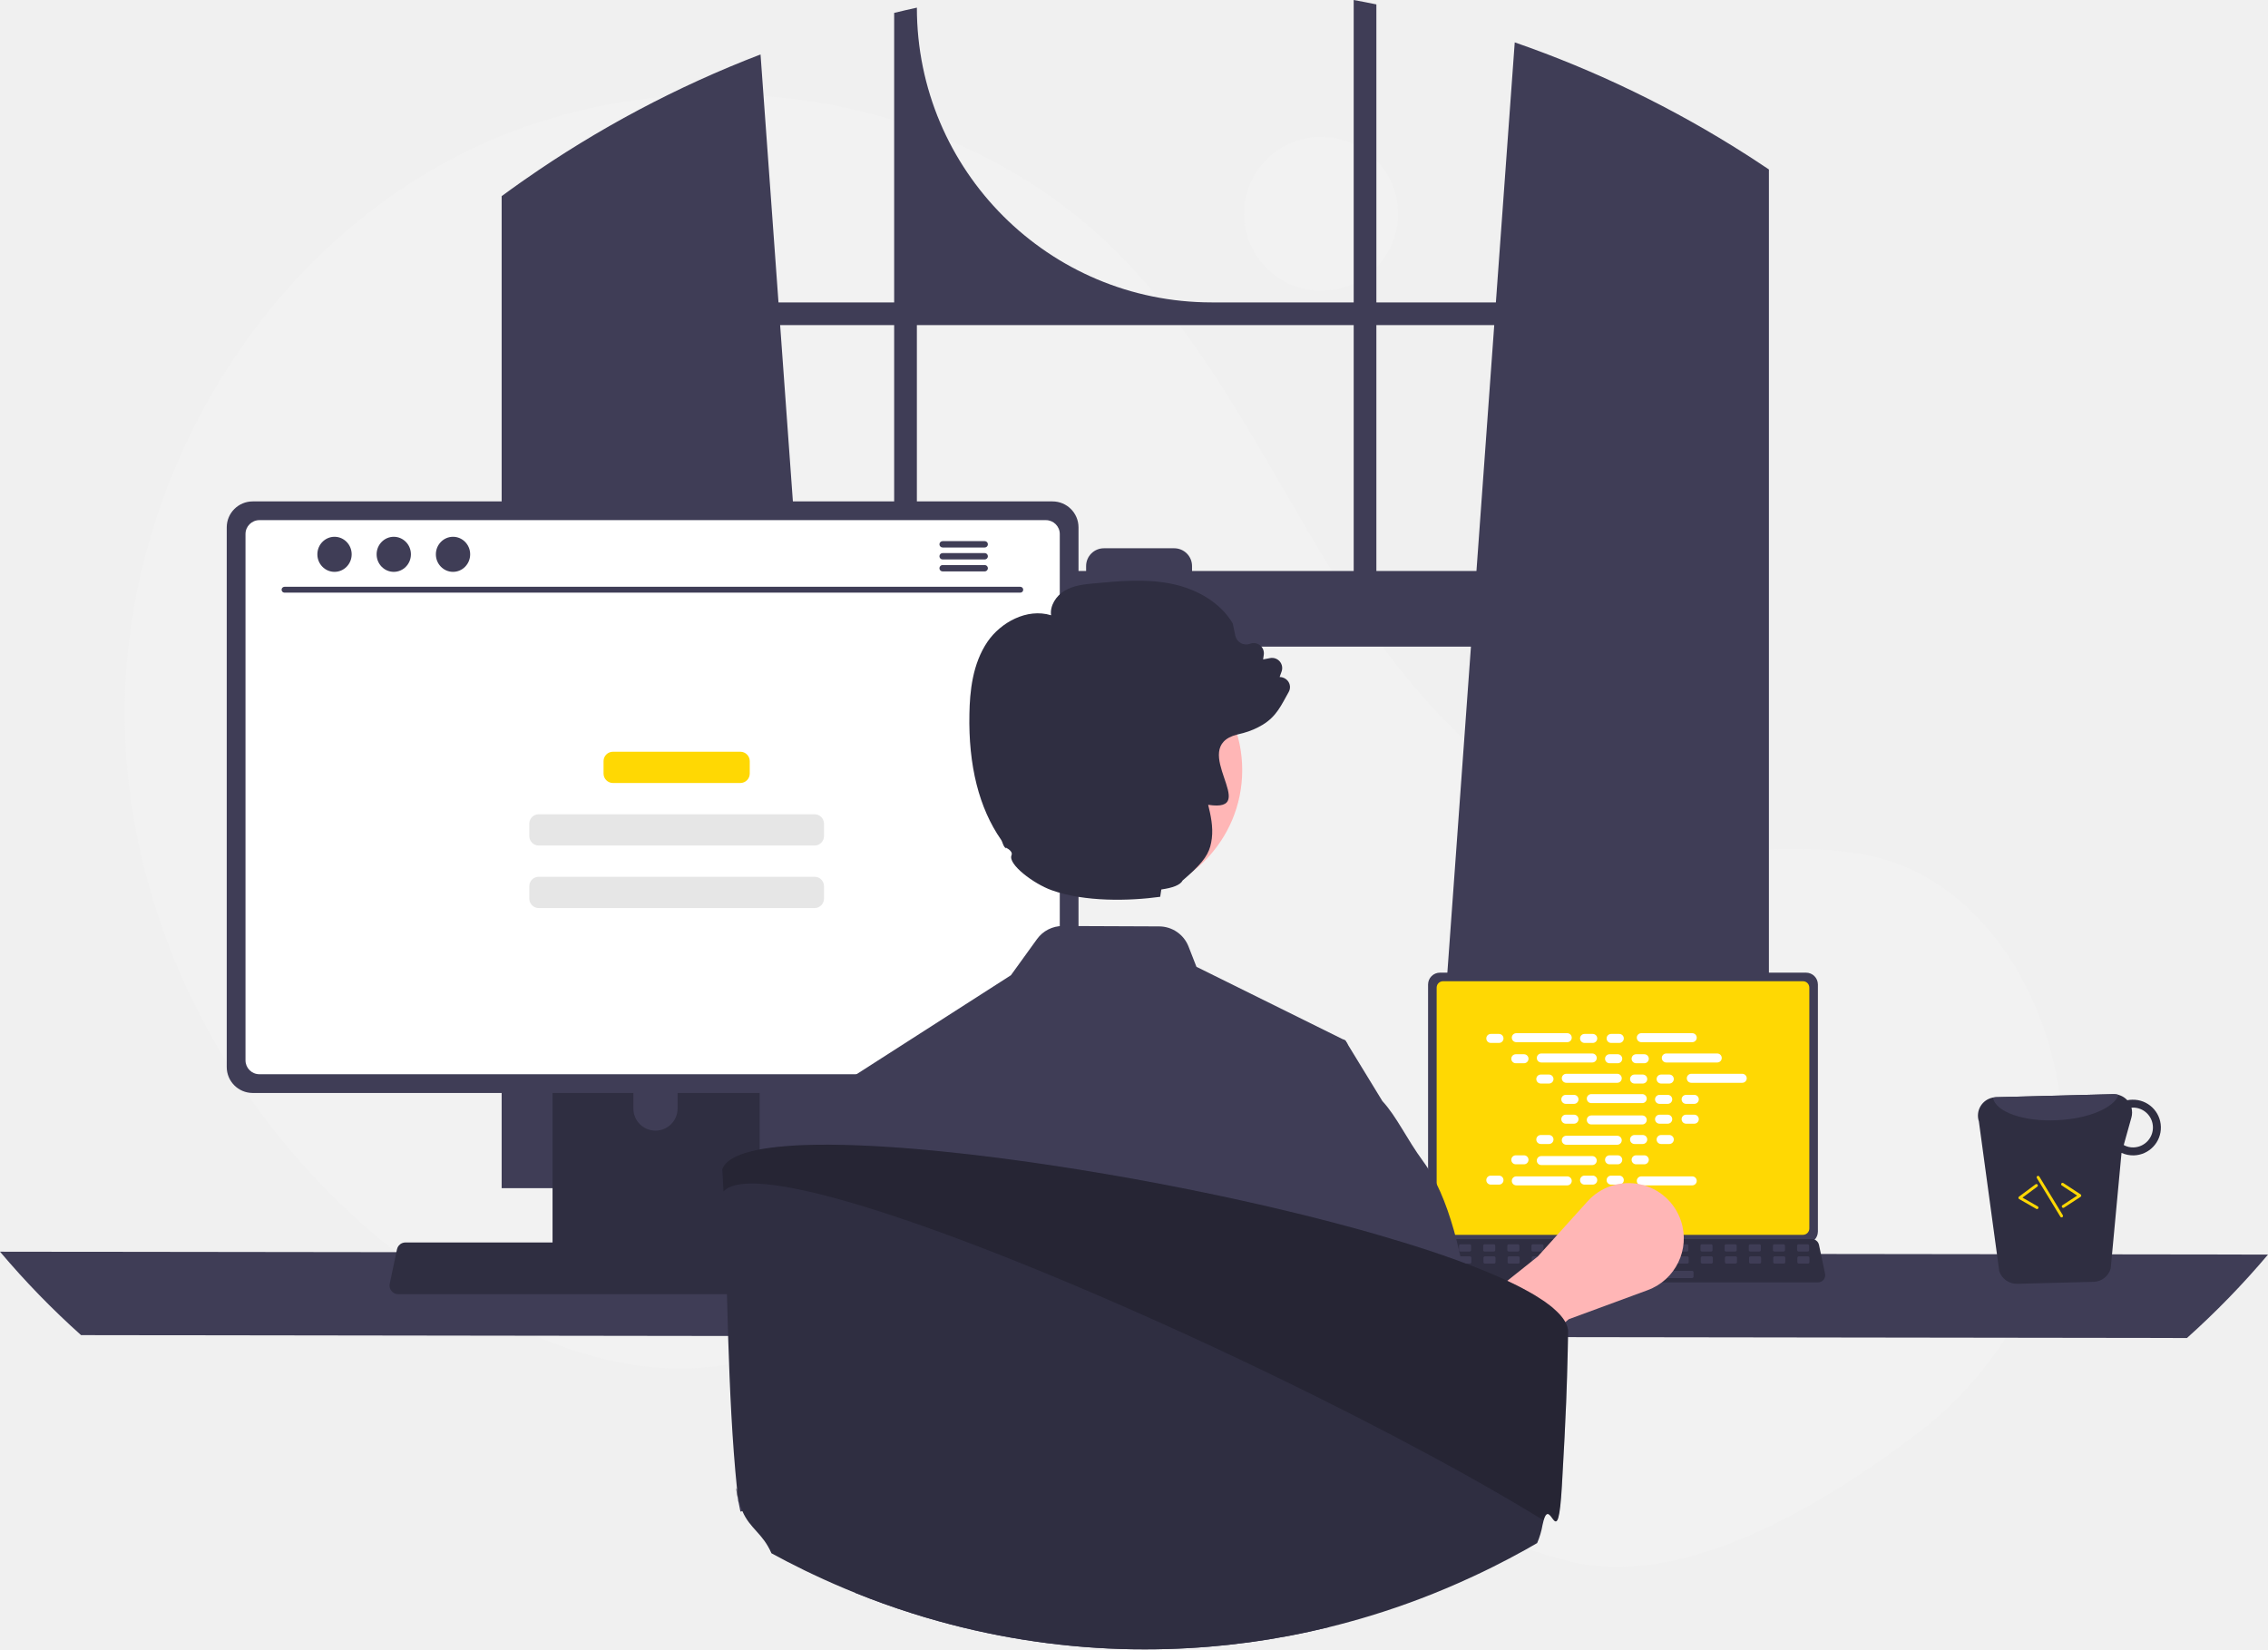
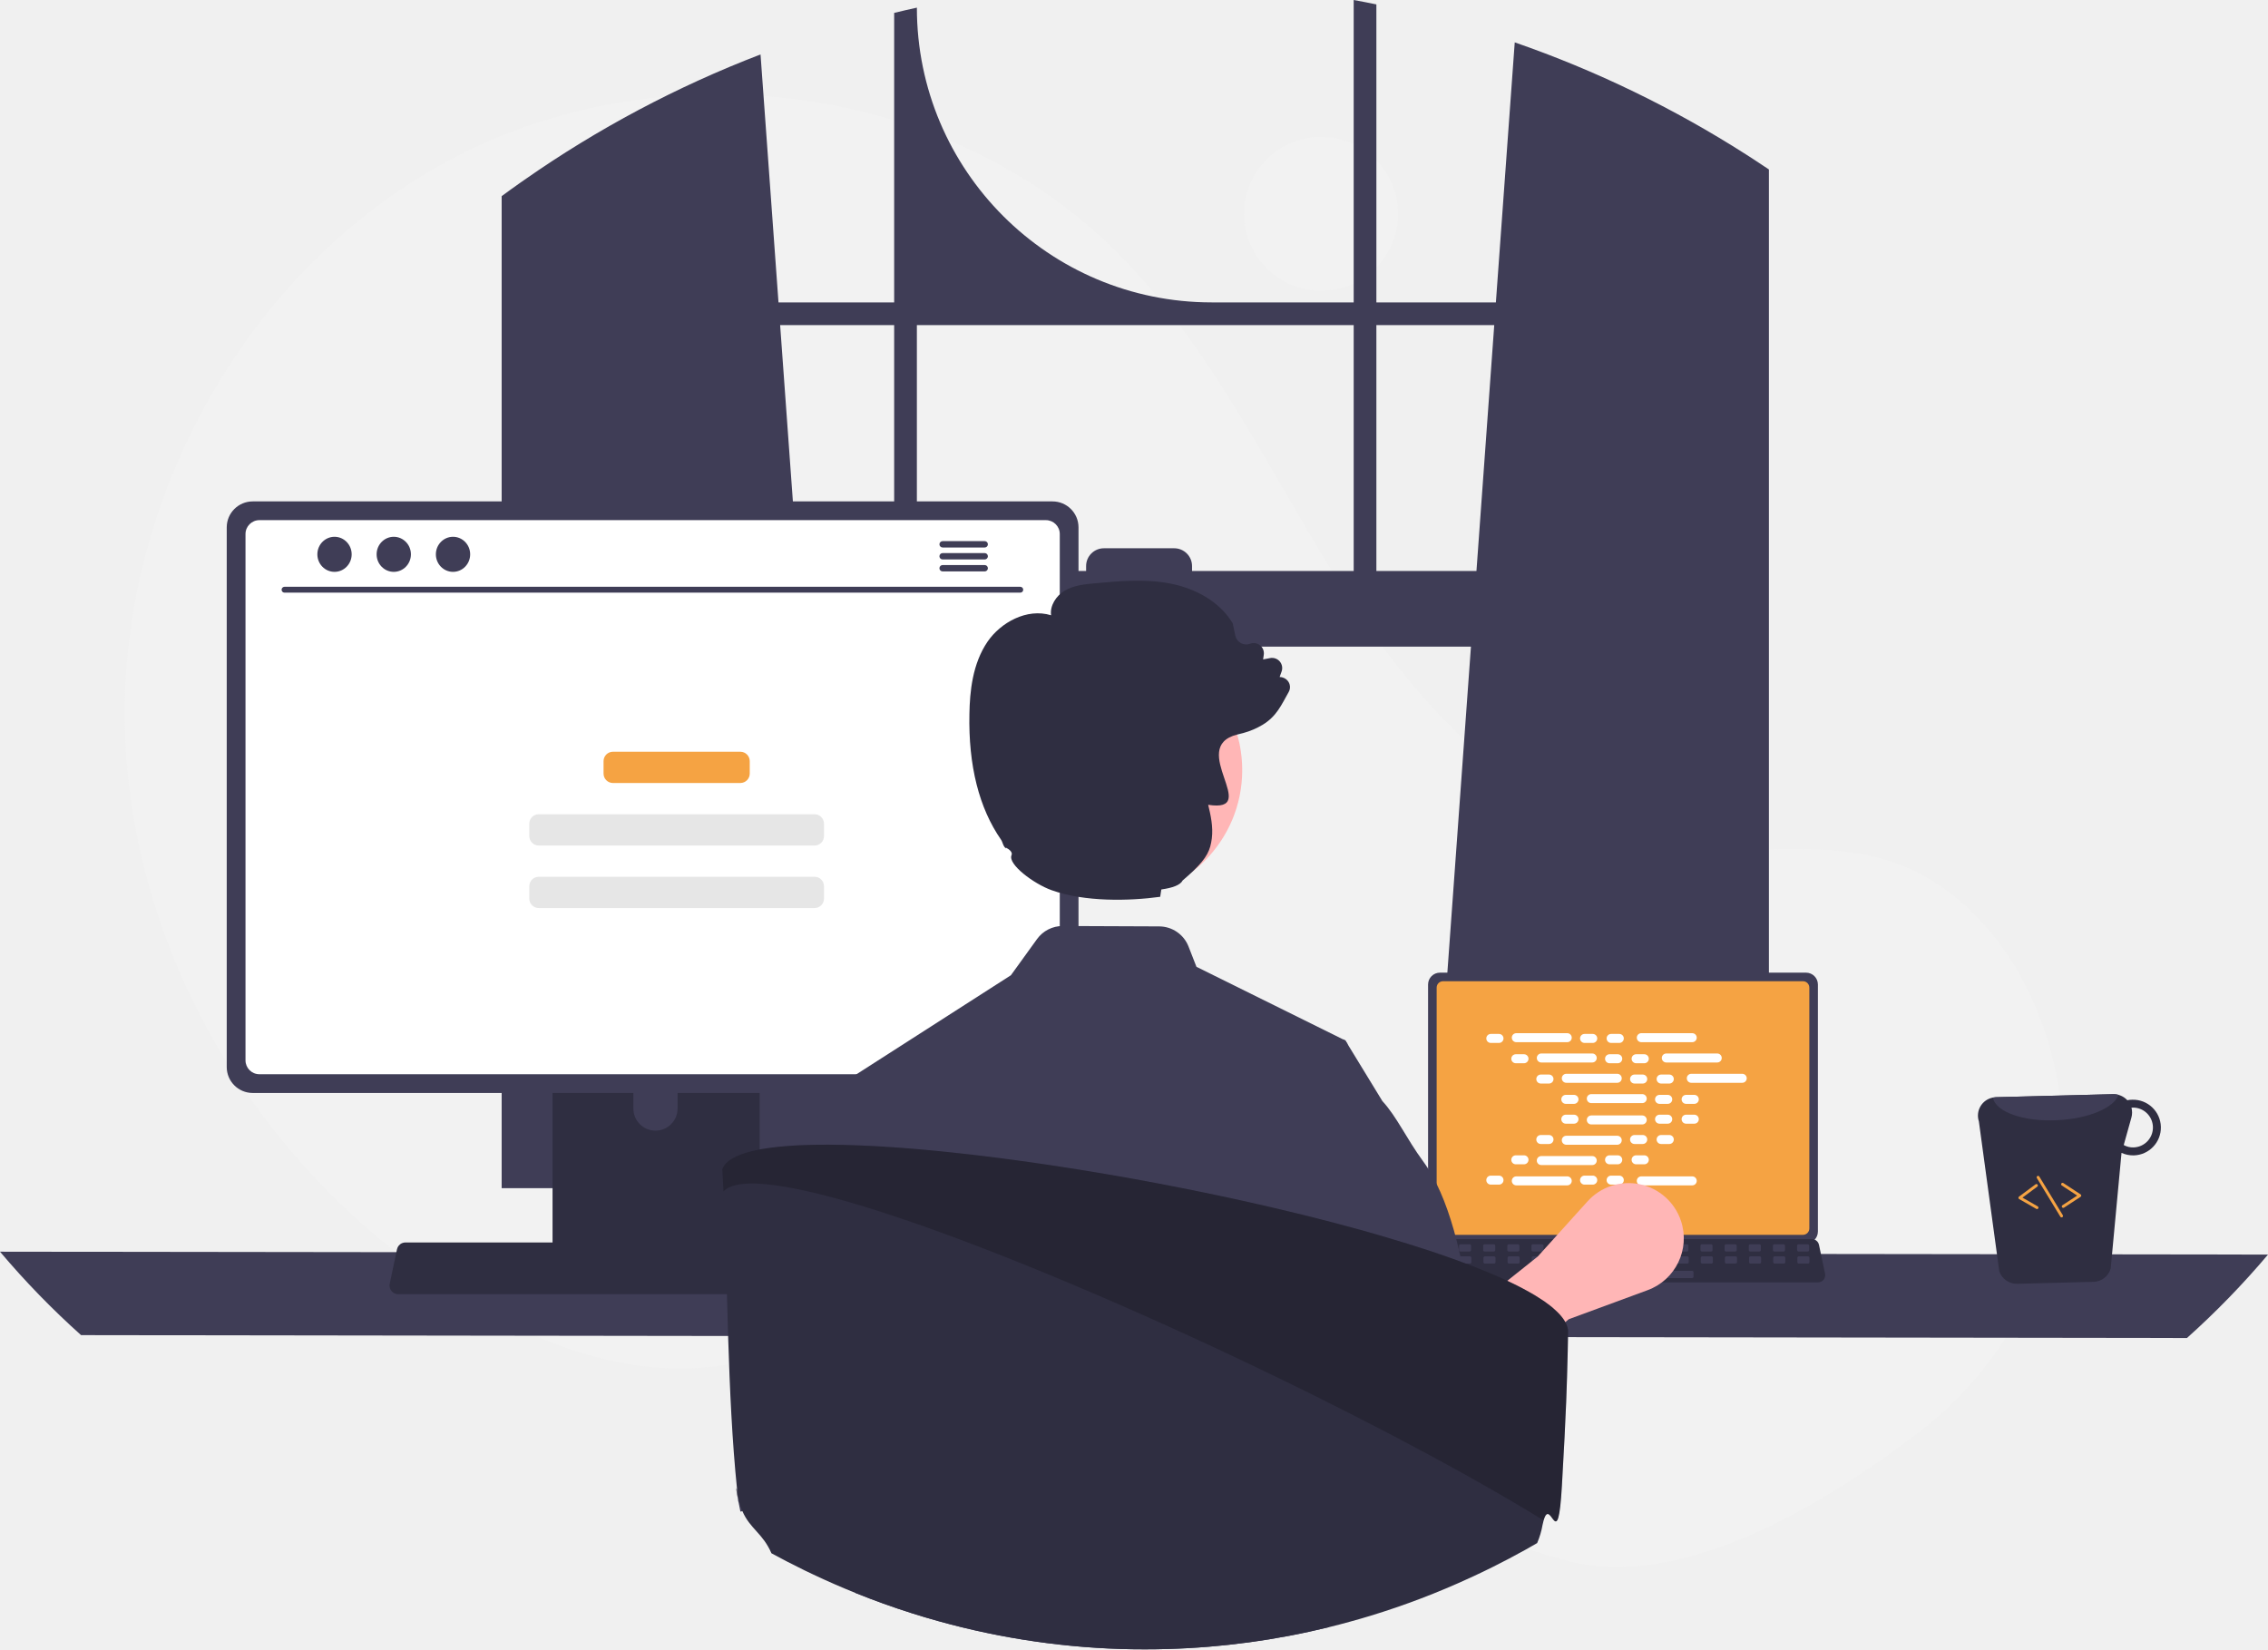
<svg xmlns="http://www.w3.org/2000/svg" data-name="Layer 1" width="786.82" height="572.258" viewBox="0 0 786.82 572.258">
  <circle cx="458.321" cy="74.182" r="26.701" fill="#f2f2f2" />
  <path d="M872.038,661.023c39.688-30.229,58.644-81.025,46.776-129.482q-.442-1.806-.934-3.604c-7.867-28.763-27.332-56.101-55.7-65.291-23.82-7.717-49.82-1.783-74.669-4.851-48.781-6.024-86.601-45.494-113.211-86.819-26.611-41.325-47.062-87.583-82.422-121.724-58.285-56.275-153.362-68.391-225.627-31.76C293.987,254.121,247.955,335.391,249.918,416.386c1.963,80.995,50.046,158.432,119.875,199.517,25.652,15.093,55.321,25.785,84.848,22.044,25.62-3.246,48.899-17.013,74.399-21.1,40.091-6.426,79.927,11.701,114.603,32.824,34.676,21.123,68.17,46.16,107.574,55.952C789.478,715.131,836.881,687.801,872.038,661.023Z" transform="translate(-206.59 -163.8711)" fill="#f2f2f2" />
  <path d="M815.016,219.191c-.87-.58-1.75-1.13-2.62-1.69a380.24,380.24,0,0,0-80.31-38.93l-6.54,90.22h-41.46v-103.39c-2.61-.54-5.24-1.05-7.87-1.53v104.92H626.946A102.27,102.27,0,0,1,524.676,166.521v-0c-2.64.57-5.26,1.18-7.88,1.83v100.44h-40.13l-6.23-86.03a380.858,380.858,0,0,0-81.94,43.53c-.44.3-.88.61-1.31.91-2.21,1.55-4.39,3.13-6.56,4.73v344.19h118.27l-2.09-28.95-11.5-158.95h231.59l-11.5,158.95-2.09,28.95h116.96v-353.45Q817.656,220.901,815.016,219.191Zm-298.22,142.78h-33.39l-6.17-85.3h39.56Zm159.42,0h-56.08v-1.69a6.18,6.18,0,0,0-6.19-6.18h-24.38a6.178,6.178,0,0,0-6.18,6.18v1.69h-58.71v-85.3h151.54Zm7.87,0v-85.3h40.89l-6.17,85.3Z" transform="translate(-206.59 -163.8711)" fill="#3f3d56" />
  <path d="M206.59,598.162a289.003,289.003,0,0,0,28.12,28.95l730.58,1a289.003,289.003,0,0,0,28.12-28.95Z" transform="translate(-206.59 -163.8711)" fill="#3f3d56" />
  <path d="M702.02,505.462v85.704a4.122,4.122,0,0,0,4.119,4.119H833.143a4.122,4.122,0,0,0,4.119-4.119v-85.704a4.124,4.124,0,0,0-4.119-4.115H706.139A4.124,4.124,0,0,0,702.02,505.462Z" transform="translate(-206.59 -163.8711)" fill="#3f3d56" />
-   <path d="M704.999,506.529V590.109a2.205,2.205,0,0,0,2.201,2.201H832.086a2.205,2.205,0,0,0,2.201-2.201V506.529a2.206,2.206,0,0,0-2.201-2.206H707.201A2.206,2.206,0,0,0,704.999,506.529Z" transform="translate(-206.59 -163.8711)" fill="#ffd803" />
+   <path d="M704.999,506.529V590.109a2.205,2.205,0,0,0,2.201,2.201H832.086a2.205,2.205,0,0,0,2.201-2.201V506.529a2.206,2.206,0,0,0-2.201-2.206H707.201A2.206,2.206,0,0,0,704.999,506.529Z" transform="translate(-206.59 -163.8711)" fill="#f5a343" />
  <path d="M699.364,607.881a2.47,2.47,0,0,0,1.943.93H837.299a2.502,2.502,0,0,0,2.446-3.016l-2.111-10.027a2.507,2.507,0,0,0-1.558-1.818,2.425,2.425,0,0,0-.888-.168H703.41a2.424,2.424,0,0,0-.888.168,2.507,2.507,0,0,0-1.558,1.818l-2.111,10.027A2.501,2.501,0,0,0,699.364,607.881Z" transform="translate(-206.59 -163.8711)" fill="#2f2e41" />
  <rect x="830.034" y="595.588" width="4.188" height="2.513" rx="0.488" transform="translate(1457.666 1029.819) rotate(-180)" fill="#3f3d56" />
  <rect x="821.657" y="595.588" width="4.188" height="2.513" rx="0.488" transform="translate(1440.912 1029.819) rotate(-180)" fill="#3f3d56" />
  <rect x="813.28" y="595.588" width="4.188" height="2.513" rx="0.488" transform="translate(1424.158 1029.819) rotate(-180)" fill="#3f3d56" />
  <rect x="804.903" y="595.588" width="4.188" height="2.513" rx="0.488" transform="translate(1407.404 1029.819) rotate(-180)" fill="#3f3d56" />
  <rect x="796.526" y="595.588" width="4.188" height="2.513" rx="0.488" transform="translate(1390.65 1029.819) rotate(-180)" fill="#3f3d56" />
  <rect x="788.149" y="595.588" width="4.188" height="2.513" rx="0.488" transform="translate(1373.896 1029.819) rotate(-180)" fill="#3f3d56" />
  <rect x="779.772" y="595.588" width="4.188" height="2.513" rx="0.488" transform="translate(1357.142 1029.819) rotate(-180)" fill="#3f3d56" />
  <rect x="771.395" y="595.588" width="4.188" height="2.513" rx="0.488" transform="translate(1340.388 1029.819) rotate(-180)" fill="#3f3d56" />
  <rect x="763.018" y="595.588" width="4.188" height="2.513" rx="0.488" transform="translate(1323.634 1029.819) rotate(-180)" fill="#3f3d56" />
  <rect x="754.641" y="595.588" width="4.188" height="2.513" rx="0.488" transform="translate(1306.88 1029.819) rotate(-180)" fill="#3f3d56" />
  <rect x="746.264" y="595.588" width="4.188" height="2.513" rx="0.488" transform="translate(1290.126 1029.819) rotate(-180)" fill="#3f3d56" />
  <rect x="737.887" y="595.588" width="4.188" height="2.513" rx="0.488" transform="translate(1273.372 1029.819) rotate(-180)" fill="#3f3d56" />
  <rect x="729.51" y="595.588" width="4.188" height="2.513" rx="0.488" transform="translate(1256.618 1029.819) rotate(-180)" fill="#3f3d56" />
  <rect x="721.133" y="595.588" width="4.188" height="2.513" rx="0.488" transform="translate(1239.865 1029.819) rotate(-180)" fill="#3f3d56" />
  <rect x="712.756" y="595.588" width="4.188" height="2.513" rx="0.488" transform="translate(1223.111 1029.819) rotate(-180)" fill="#3f3d56" />
  <rect x="704.379" y="595.588" width="4.188" height="2.513" rx="0.488" transform="translate(1206.357 1029.819) rotate(-180)" fill="#3f3d56" />
  <rect x="830.133" y="599.777" width="4.188" height="2.513" rx="0.488" transform="translate(1457.864 1038.196) rotate(-180)" fill="#3f3d56" />
  <rect x="821.756" y="599.777" width="4.188" height="2.513" rx="0.488" transform="translate(1441.11 1038.196) rotate(-180)" fill="#3f3d56" />
  <rect x="813.379" y="599.777" width="4.188" height="2.513" rx="0.488" transform="translate(1424.356 1038.196) rotate(-180)" fill="#3f3d56" />
  <rect x="805.002" y="599.777" width="4.188" height="2.513" rx="0.488" transform="translate(1407.602 1038.196) rotate(-180)" fill="#3f3d56" />
  <rect x="796.625" y="599.777" width="4.188" height="2.513" rx="0.488" transform="translate(1390.848 1038.196) rotate(-180)" fill="#3f3d56" />
  <rect x="788.248" y="599.777" width="4.188" height="2.513" rx="0.488" transform="translate(1374.094 1038.196) rotate(-180)" fill="#3f3d56" />
  <rect x="779.871" y="599.777" width="4.188" height="2.513" rx="0.488" transform="translate(1357.34 1038.196) rotate(-180)" fill="#3f3d56" />
  <rect x="771.494" y="599.777" width="4.188" height="2.513" rx="0.488" transform="translate(1340.586 1038.196) rotate(-180)" fill="#3f3d56" />
  <rect x="763.117" y="599.777" width="4.188" height="2.513" rx="0.488" transform="translate(1323.832 1038.196) rotate(-180)" fill="#3f3d56" />
  <rect x="754.74" y="599.777" width="4.188" height="2.513" rx="0.488" transform="translate(1307.078 1038.196) rotate(-180)" fill="#3f3d56" />
  <rect x="746.363" y="599.777" width="4.188" height="2.513" rx="0.488" transform="translate(1290.324 1038.196) rotate(-180)" fill="#3f3d56" />
  <rect x="737.986" y="599.777" width="4.188" height="2.513" rx="0.488" transform="translate(1273.57 1038.196) rotate(-180)" fill="#3f3d56" />
  <rect x="729.609" y="599.777" width="4.188" height="2.513" rx="0.488" transform="translate(1256.816 1038.196) rotate(-180)" fill="#3f3d56" />
  <rect x="721.232" y="599.777" width="4.188" height="2.513" rx="0.488" transform="translate(1240.062 1038.196) rotate(-180)" fill="#3f3d56" />
  <rect x="712.855" y="599.777" width="4.188" height="2.513" rx="0.488" transform="translate(1223.309 1038.196) rotate(-180)" fill="#3f3d56" />
  <rect x="704.478" y="599.777" width="4.188" height="2.513" rx="0.488" transform="translate(1206.555 1038.196) rotate(-180)" fill="#3f3d56" />
  <rect x="760.604" y="604.803" width="33.508" height="2.513" rx="0.488" transform="translate(1348.126 1048.248) rotate(-180)" fill="#3f3d56" />
  <rect x="515.631" y="358.737" width="5.966" height="3.122" rx="1.561" fill="#fff" />
  <rect x="548.154" y="358.737" width="5.966" height="3.122" rx="1.561" fill="#fff" />
  <rect x="557.369" y="358.737" width="5.966" height="3.122" rx="1.561" fill="#fff" />
  <rect x="524.477" y="358.477" width="20.796" height="3.122" rx="1.561" fill="#fff" />
  <rect x="567.841" y="358.477" width="20.796" height="3.122" rx="1.561" fill="#fff" />
  <rect x="524.304" y="365.784" width="5.966" height="3.122" rx="1.561" fill="#fff" />
  <rect x="556.827" y="365.784" width="5.966" height="3.122" rx="1.561" fill="#fff" />
  <rect x="566.042" y="365.784" width="5.966" height="3.122" rx="1.561" fill="#fff" />
  <rect x="533.15" y="365.523" width="20.796" height="3.122" rx="1.561" fill="#fff" />
  <rect x="576.514" y="365.523" width="20.796" height="3.122" rx="1.561" fill="#fff" />
  <rect x="532.977" y="372.83" width="5.966" height="3.122" rx="1.561" fill="#fff" />
  <rect x="565.5" y="372.83" width="5.966" height="3.122" rx="1.561" fill="#fff" />
  <rect x="574.715" y="372.83" width="5.966" height="3.122" rx="1.561" fill="#fff" />
  <rect x="541.823" y="372.57" width="20.796" height="3.122" rx="1.561" fill="#fff" />
  <rect x="585.187" y="372.57" width="20.796" height="3.122" rx="1.561" fill="#fff" />
  <rect x="541.649" y="379.877" width="5.966" height="3.122" rx="1.561" fill="#fff" />
  <rect x="574.172" y="379.877" width="5.966" height="3.122" rx="1.561" fill="#fff" />
  <rect x="583.387" y="379.877" width="5.966" height="3.122" rx="1.561" fill="#fff" />
  <rect x="550.496" y="379.617" width="20.796" height="3.122" rx="1.561" fill="#fff" />
  <rect x="548.154" y="407.898" width="5.966" height="3.122" rx="1.561" fill="#fff" />
  <rect x="557.369" y="407.898" width="5.966" height="3.122" rx="1.561" fill="#fff" />
  <rect x="567.841" y="408.158" width="20.796" height="3.122" rx="1.561" fill="#fff" />
  <rect x="515.631" y="407.898" width="5.966" height="3.122" rx="1.561" fill="#fff" />
  <rect x="524.477" y="408.158" width="20.796" height="3.122" rx="1.561" fill="#fff" />
  <rect x="524.304" y="400.851" width="5.966" height="3.122" rx="1.561" fill="#fff" />
  <rect x="556.827" y="400.851" width="5.966" height="3.122" rx="1.561" fill="#fff" />
  <rect x="566.042" y="400.851" width="5.966" height="3.122" rx="1.561" fill="#fff" />
  <rect x="533.15" y="401.111" width="20.796" height="3.122" rx="1.561" fill="#fff" />
  <rect x="532.977" y="393.804" width="5.966" height="3.122" rx="1.561" fill="#fff" />
  <rect x="565.5" y="393.804" width="5.966" height="3.122" rx="1.561" fill="#fff" />
  <rect x="574.715" y="393.804" width="5.966" height="3.122" rx="1.561" fill="#fff" />
  <rect x="541.823" y="394.064" width="20.796" height="3.122" rx="1.561" fill="#fff" />
  <rect x="541.649" y="386.758" width="5.966" height="3.122" rx="1.561" fill="#fff" />
  <rect x="574.172" y="386.758" width="5.966" height="3.122" rx="1.561" fill="#fff" />
  <rect x="583.387" y="386.758" width="5.966" height="3.122" rx="1.561" fill="#fff" />
  <rect x="550.496" y="387.018" width="20.796" height="3.122" rx="1.561" fill="#fff" />
  <path d="M711.507,654.353l-13.35-21.102,41.902-33.403,17.295-19.161a19.161,19.161,0,0,1,32.418,6.828h0a19.161,19.161,0,0,1-11.57,23.991l-27.349,10.075Z" transform="translate(-206.59 -163.8711)" fill="#ffb6b6" />
  <path d="M398.28,501.352v102.56h71.85v-102.56a3.448,3.448,0,0,0-2.43-3.3,3.175,3.175,0,0,0-1.03-.16H401.75A3.463,3.463,0,0,0,398.28,501.352Zm28.04,35.24a7.67,7.67,0,0,1,15.34,0v11.9a7.67,7.67,0,0,1-15.34,0Z" transform="translate(-206.59 -163.8711)" fill="#2f2e41" />
  <path d="M398.06,600.632v9.89a1.946,1.946,0,0,0,1.93,1.94h68.43a1.94,1.94,0,0,0,1.93-1.94v-9.89Z" transform="translate(-206.59 -163.8711)" fill="#3f3d56" />
  <path d="M285.25,346.832V534.092a9.007,9.007,0,0,0,9,9h277.5a9.007,9.007,0,0,0,9-9V346.832a9.011,9.011,0,0,0-9-8.99H294.25A9.012,9.012,0,0,0,285.25,346.832Z" transform="translate(-206.59 -163.8711)" fill="#3f3d56" />
  <path d="M291.76,349.162v182.62a4.818,4.818,0,0,0,4.81,4.81H569.44a4.818,4.818,0,0,0,4.81-4.81v-182.62a4.82,4.82,0,0,0-4.81-4.82H296.57A4.821,4.821,0,0,0,291.76,349.162Z" transform="translate(-206.59 -163.8711)" fill="#fff" />
  <path d="M342.4,611.792a2.948,2.948,0,0,0,2.32,1.11h162.34a2.987,2.987,0,0,0,2.92-3.6l-2.52-11.97a2.993,2.993,0,0,0-1.86-2.17,2.895,2.895,0,0,0-1.06-.2H347.23a2.894,2.894,0,0,0-1.06.2,2.992,2.992,0,0,0-1.86,2.17l-2.52,11.97A2.985,2.985,0,0,0,342.4,611.792Z" transform="translate(-206.59 -163.8711)" fill="#2f2e41" />
  <path d="M560.585,369.499H305.261a1.016,1.016,0,0,1,0-2.031H560.585a1.016,1.016,0,0,1,0,2.031Z" transform="translate(-206.59 -163.8711)" fill="#3f3d56" />
  <ellipse cx="116.051" cy="192.33" rx="5.95" ry="6.083" fill="#3f3d56" />
  <ellipse cx="136.607" cy="192.33" rx="5.95" ry="6.083" fill="#3f3d56" />
  <ellipse cx="157.163" cy="192.33" rx="5.95" ry="6.083" fill="#3f3d56" />
  <path d="M548.206,351.622h-14.6a1.105,1.105,0,0,0,0,2.21h14.6a1.105,1.105,0,0,0,0-2.21Z" transform="translate(-206.59 -163.8711)" fill="#3f3d56" />
  <path d="M548.206,355.772h-14.6a1.105,1.105,0,0,0,0,2.21h14.6a1.105,1.105,0,0,0,0-2.21Z" transform="translate(-206.59 -163.8711)" fill="#3f3d56" />
  <path d="M548.206,359.922h-14.6a1.105,1.105,0,0,0,0,2.21h14.6a1.105,1.105,0,0,0,0-2.21Z" transform="translate(-206.59 -163.8711)" fill="#3f3d56" />
  <path d="M900.186,604.972a6.416,6.416,0,0,0,6.183,4.331l26.492-.682a6.329,6.329,0,0,0,5.981-4.657l3.749-40.087a9.794,9.794,0,0,0,4.238.871,9.661,9.661,0,1,0-.485-19.317,8.184,8.184,0,0,0-1.736.181,6.548,6.548,0,0,0-4.874-2.103l-40.751,1.052a5.853,5.853,0,0,0-1.005.125,6.365,6.365,0,0,0-4.873,8.265Zm43.173-43.817,2.668-9.553a6.506,6.506,0,0,0,.02-3.375c.129-0.0.244-.062.373-.062a6.91,6.91,0,0,1,.324,13.817A6.505,6.505,0,0,1,943.359,561.156Z" transform="translate(-206.59 -163.8711)" fill="#2f2e41" />
  <path d="M897.978,544.686c.868,4.964,10.629,8.454,22.366,7.847,10.793-.497,19.617-4.287,21.234-8.778a6.025,6.025,0,0,0-1.844-.246l-40.751,1.052A5.853,5.853,0,0,0,897.978,544.686Z" transform="translate(-206.59 -163.8711)" fill="#3f3d56" />
-   <path d="M922.494,582.944a.497.497,0,0,0,.151-.066l5.753-3.766a.499.499,0,0,0,0-.836l-5.98-3.917a.5.5,0,1,0-.548.836l5.341,3.498-5.114,3.348a.5.5,0,0,0,.396.903Z" transform="translate(-206.59 -163.8711)" fill="#ffd803" />
-   <path d="M913.408,583.363a.5.5,0,0,0,.126-.918l-5.303-3.04,5.126-3.807a.5.5,0,1,0-.596-.802l-5.739,4.263a.5.5,0,0,0,.049.835l5.965,3.42A.5.5,0,0,0,913.408,583.363Z" transform="translate(-206.59 -163.8711)" fill="#ffd803" />
-   <path d="M921.922,586.244a.482.482,0,0,0,.137-.058.5.5,0,0,0,.168-.687l-8.155-13.408a.5.5,0,0,0-.854.521l8.155,13.408A.5.5,0,0,0,921.922,586.244Z" transform="translate(-206.59 -163.8711)" fill="#ffd803" />
-   <rect x="209.385" y="260.827" width="50.719" height="10.846" rx="3.264" fill="#ffd803" />
+   <path d="M922.494,582.944a.497.497,0,0,0,.151-.066l5.753-3.766a.499.499,0,0,0,0-.836l-5.98-3.917a.5.5,0,1,0-.548.836l5.341,3.498-5.114,3.348a.5.5,0,0,0,.396.903Z" transform="translate(-206.59 -163.8711)" fill="#f5a343" />
+   <path d="M913.408,583.363a.5.5,0,0,0,.126-.918l-5.303-3.04,5.126-3.807a.5.5,0,1,0-.596-.802l-5.739,4.263a.5.5,0,0,0,.049.835l5.965,3.42A.5.5,0,0,0,913.408,583.363Z" transform="translate(-206.59 -163.8711)" fill="#f5a343" />
+   <path d="M921.922,586.244a.482.482,0,0,0,.137-.058.5.5,0,0,0,.168-.687l-8.155-13.408a.5.5,0,0,0-.854.521l8.155,13.408A.5.5,0,0,0,921.922,586.244Z" transform="translate(-206.59 -163.8711)" fill="#f5a343" />
+   <rect x="209.385" y="260.827" width="50.719" height="10.846" rx="3.264" fill="#f5a343" />
  <rect x="183.626" y="282.519" width="102.236" height="10.846" rx="3.264" fill="#e6e6e6" />
  <rect x="183.626" y="304.21" width="102.236" height="10.846" rx="3.264" fill="#e6e6e6" />
  <path d="M497.301,540.717l.217.684.011.023,6.525,19.838,7.506,22.861,14.123,42.961.137,6.673v.023l1.049,53.684-2.909,7.278,3.274,11.932s-1.506-18.037-9.582-7.679c-4.574,5.886-9.925,11.91-14.317,17.556q9.6,3.884,19.507,7.027c1.426.456,2.863.89,4.301,1.323q.462.137.924.274a266.863,266.863,0,0,0,67.351,10.826c1.186.034,2.35.057,3.479.08.399.011.787.023,1.175.023,1.278.011,2.544.023,3.822.023q3.867,0,7.7-.114a266.853,266.853,0,0,0,56.091-7.586c-.125-7.586-.468-16.45-.958-25.918-.228-4.643-5.35-9.674-5.658-14.533-.217-3.65,4.381-7.084,4.141-10.792-1.551-22.827-3.491-14.064-4.928-30.229q-.222-2.379-.411-4.552c-.924-10.381-1.563-16.872-1.563-16.872l6.137-38.683,9.639-60.734-.742-1.221-.833-.411-50.844-25.165-2.761-7.073a10.979,10.979,0,0,0-10.141-6.947l-33.493-.137a10.931,10.931,0,0,0-8.909,4.529l-9.069,12.56Z" transform="translate(-206.59 -163.8711)" fill="#3f3d56" />
  <path d="M533.407,617.525,525.82,633.758l-5.179,11.088-8.909,46.646-4.46,4.734L503.45,679.467l-39.998,8.881c-1.312-7.29-.351.247-1.161-7.75.228-.228.468-.456.707-.685.639-.593,1.175-1.152,1.164-1.688-.456-27.584.913-74.526,12.343-102.966a60.053,60.053,0,0,1,7.027-13.107c.228-.308.445-.616.662-.924,5.27-7.381,8.601-14.647,13.324-19.815v-.011a.53.53,0,0,0,.08-.08.157.157,0,0,0,.046-.034l32.443-17.203,1.392,39.105.992,28.109Z" transform="translate(-206.59 -163.8711)" fill="#3f3d56" />
  <path d="M650.391,622.135l9.476,20.275,3.307,7.061,8.907,46.642,4.446,4.723,3.83-16.755,1.8-.369,32.459-6.722,9.461,30.046a17.984,17.984,0,0,0-3.261-22.506c-.646-.585-1.184-1.154-1.169-1.692.538-32.443-1.446-91.684-19.367-116.066-5.692-7.738-9.107-15.445-14.076-20.829-.015-.015-.015-.031-.031-.031L674.081,526.114l-.738-1.215-.831-.415Z" transform="translate(-206.59 -163.8711)" fill="#3f3d56" />
  <circle id="a657ec4b-47ce-4d2a-9c58-81a811696ca9" data-name="Ellipse 5" cx="386.397" cy="267.201" r="44.558" fill="#ffb6b6" />
  <path d="M653.212,399.948a3.759,3.759,0,0,0-2.69-1.19l.67-1.86a3.528,3.528,0,0,0-3.96-4.7l-2.44.47.23-1.63a3.534,3.534,0,0,0-4.73-3.82,3.766,3.766,0,0,1-3.24-.23,3.846,3.846,0,0,1-1.92-2.61l-.85-4.1-.09-.22c-4.14-6.9-12.1-11.92-21.84-13.76-8.67-1.65-17.56-.81-26.13-.02-3.4.32-7.24.68-10.44,2.64-2.72,1.68-5.02,5.04-4.55,8.43-8.45-2.59-17.51,2.58-22,9.1-5.32,7.76-6.19,17.48-6.33,25.08-.38,17.98,3.33,32.69,11,43.73.56.8.7,2.47,1.81,3.03l-.23-.37c1.24.62,2.5,1.62,2.03,2.69-1.35,3.08,7.62,9.89,13.94,12.14,11.53,4.11,26.86,3.76,37.64,2.28l.38-2.55c3.89-.53,6.63-1.54,7.4-3.12,1.36-1.16,2.52-2.2,3.53-3.16l.01-.01c.02-.02.06-.05.08-.07,4.87-4.67,6-7.33,6.51-11.38.49-3.97-.38-8-1.27-11.63,18.74,2.9-7.38-19.96,10.08-24.38a5.434,5.434,0,0,1,.61-.15c.51-.12,1.02-.24,1.51-.38a26.448,26.448,0,0,0,6.72-2.87c4.88-2.97,6.49-6.91,9.01-11.35A3.427,3.427,0,0,0,653.212,399.948Z" transform="translate(-206.59 -163.8711)" fill="#2f2e41" />
  <path d="M750.582,625.308c-.01,1.75-.03,4.2-.11,7.23q-.015.63-.03,1.29c-.13,5.57-.26,10.24-.47,15.43-.01.36-.02.71-.04,1.07-.28,7.24-.72,15.67-1.48,29.02-1.41,24.66-3.87,3.39-6.34,12.04-.12.43-.25.94-.37,1.54a27.916,27.916,0,0,1-1.88,6.33c-1.31.78-2.66,1.53-3.99,2.28-3.79,2.11-7.64,4.14-11.52,6.07-2.18,1.08-4.37,2.14-6.57,3.16-.35.16-.69.32-1.03.47a270.887,270.887,0,0,1-34.75,13.26c-2.32.7-4.63,1.38-6.97,2.01-2.44.68-4.88,1.32-7.35,1.92a266.893,266.893,0,0,1-56.09,7.59c-2.55.08-5.12.11-7.7.11-1.28,0-2.54-.01-3.82-.02-.39,0-.78-.01-1.17-.02-1.13-.03-2.3-.05-3.48-.08a266.663,266.663,0,0,1-67.35-10.83l-.93-.27c-1.44-.44-2.87-.87-4.3-1.33q-9.9-3.135-19.51-7.02-7.335-2.955-14.5-6.34a.339.339,0,0,1-.12-.06c-1-.46-2.01-.94-3.01-1.43-.13-.07-.27-.14-.41-.21q-5.595-2.73-11.07-5.72c-3.07-7.05-7.39-8.4-10.07-14.6a25.874,25.874,0,0,1-1.68-5.74c0-.02-.01-.04-.01-.07.28,3.72-1.19-6.6-.01-.04-.01-.12-.02-.25-.03-.4-.03-.36-.07-.8-.13-1.35-3.43-33.49-3.21-71.79-4.7-103.35q-.15-3.06-.31-5.86c-.03-.62-.07-1.23-.11-1.83.07-.18.15-.37.24-.55a1.002,1.002,0,0,1,.07-.15,1.623,1.623,0,0,1,.1-.18c.02-.03.05-.07.07-.1a.917.917,0,0,1,.05-.1c.09-.14.19-.29.3-.43.05-.06.09-.11.14-.16a.808.808,0,0,1,.12-.14.637.637,0,0,1,.11-.13c.04-.04.08-.09.13-.14a.302.302,0,0,1,.08-.08,2.033,2.033,0,0,1,.26-.25,9.624,9.624,0,0,1,1.14-.9c.14-.09.29-.18.43-.28a19.135,19.135,0,0,1,3.17-1.52c.38-.14.76-.27,1.17-.41.15-.04.29-.09.44-.14.22-.07.44-.14.67-.19,1.14-.34,2.37-.63,3.7-.9.16-.03.33-.06.5-.1.24-.05.49-.09.74-.13.34-.06.69-.12,1.04-.18,2.97-.47,6.34-.82,10.06-1.05q.525-.03,1.05-.06c.41-.02.82-.04,1.24-.06.35-.02.71-.03,1.07-.04.35-.02.71-.03,1.08-.04,1.01-.03,2.05-.06,3.11-.08,3.02-.06,6.2-.04,9.54.03,1.55.04,3.13.08,4.75.15.11,0,.21.01.31.01,1.41.05,2.83.11,4.29.19,1.02.05,2.05.1,3.08.16.97.06,1.95.12,2.94.19.77.04,1.54.1,2.32.15.66.05,1.32.1,1.98.14l.9.06c.49.04.98.07,1.48.12,1.1.09,2.2.18,3.32.27,1.11.1,2.24.2,3.37.3s2.27.21,3.41.32c.12.01.23.02.34.03,1.04.11,2.08.21,3.13.32.24.02.49.04.73.07,1.001.101,2.022.218,3.032.326.31.033.618.066.929.1.791.086,1.572.161,2.368.254,1.05.12,2.12.23,3.16.37.81.09,1.62.18,2.43.28,1.27.15,2.56.31,3.85.48.49.06.98.12,1.47.19,3.68.46,7.4.97,11.18,1.5,5.73.81,11.55,1.69,17.41,2.64q8.805,1.425,17.71,3.01c1.5.27,3,.54,4.51.82q1.02.195,2.04.39c1.16.21,2.32.43,3.48.65,1.16.22,2.32.44,3.48.67,1.38.27,2.77.54,4.15.81,9.09,1.8,18.13,3.72,26.95,5.73,1.45.33,2.9.67,4.34,1q4.32,1.005,8.56,2.04c.78.18,1.55.37,2.32.56,1.92.48,3.84.96,5.73,1.45l.33.09c1.39.34,2.75.69,4.11,1.05q4.815,1.26,9.47,2.55,3.09.855,6.11,1.73c3.01.87,5.96,1.75,8.83,2.64.71.22,1.42.44,2.12.65,2.1.65,4.17,1.31,6.18,1.97,1.6.52,3.16,1.05,4.7,1.58q2.31.795,4.53,1.59c.95.34,1.89.7,2.83,1.04,1.35.5,2.68,1,3.98,1.5.4.15.79.31,1.18.46.25.11.49.2.73.3.47.19.95.37,1.41.56.47.18.93.37,1.39.57.45.18.91.37,1.35.56.45.18.89.37,1.33.57.37.15.73.31,1.08.47.71.31,1.42.62,2.11.94.34.16.68.31,1.02.47l.78.36c.11.06.22.11.33.16.25.12.51.25.76.37.58.27,1.15.56,1.71.83.75.38,1.48.76,2.18,1.13.71.38,1.4.76,2.06,1.13.11.06.21.12.32.18.15.08.3.17.45.25.51.29,1,.59,1.49.88.96.59,1.87,1.17,2.72,1.75.19.13.37.26.56.38.63.45,1.23.89,1.79,1.34,0,.01,0,.01.01.01.19.14.37.29.55.43.15.14.31.26.46.4.52.45,1,.88,1.44,1.32a5.667,5.667,0,0,1,.42.43,1.208,1.208,0,0,1,.16.16c.2.2.38.4.55.6a.553.553,0,0,1,.07.09c.24.28.46.56.67.84.1.14.21.28.3.42.12.17.24.35.34.52.09.14.17.29.25.43a7.257,7.257,0,0,1,.54,1.13,5.241,5.241,0,0,1,.27.82A5.844,5.844,0,0,1,750.582,625.308Z" transform="translate(-206.59 -163.8711)" fill="#2f2e41" />
  <path d="M750.582,625.308c-.01,1.75-.03,4.2-.11,7.23-.01.42-.03.85-.04,1.29-.1,4.25-.25,9.5-.46,15.43-.01.36-.02.71-.04,1.07-.28,7.24-.72,15.67-1.48,29.02-1.41,24.66-3.87,3.39-6.34,12.04-6.86-4.22-14.38-8.64-22.42-13.18q-2.175-1.23-4.39-2.47c-16.08-8.97-34.04-18.37-52.79-27.68-.74-.37-1.49-.74-2.23-1.1-42.95-21.23-89.83-41.88-127.81-55.66-7.33-2.66-14.33-5.06-20.91-7.17-13.86-4.43-25.84-7.53-35.06-8.87-9.6-1.4-16.23-.9-18.91,1.99q-.15-3.06-.31-5.86-.06-.93-.12-1.83c.062-.165.142-.322.22-.48.011-.023.019-.047.03-.07a1.002,1.002,0,0,1,.07-.15,1.623,1.623,0,0,1,.1-.18,1.06,1.06,0,0,1,.12-.2c.09-.14.19-.29.3-.43a3.483,3.483,0,0,1,.26-.3.637.637,0,0,1,.11-.13c.04-.04.08-.09.13-.14a.302.302,0,0,1,.08-.08,2.033,2.033,0,0,1,.26-.25,9.624,9.624,0,0,1,1.14-.9c.14-.09.29-.18.43-.28a19.135,19.135,0,0,1,3.17-1.52c.38-.14.76-.27,1.17-.41.15-.04.29-.09.44-.14.22-.07.44-.14.67-.19,1.14-.34,2.37-.63,3.7-.9.4-.08.82-.16,1.24-.23.34-.06.69-.12,1.04-.18,2.97-.47,6.34-.82,10.06-1.05q.525-.03,1.05-.06c.41-.02.82-.04,1.24-.06.35-.02.71-.03,1.07-.04.35-.02.71-.03,1.08-.04,1.01-.03,2.05-.06,3.11-.08,3.02-.05,6.2-.03,9.54.04,1.55.03,3.13.08,4.75.15.1,0,.21.01.31.01,1.41.04,2.84.11,4.29.18,1.02.05,2.05.1,3.08.16.97.06,1.95.12,2.94.19.77.04,1.54.1,2.32.15.66.05,1.32.1,1.98.14.79.06,1.58.12,2.38.18,1.1.09,2.2.18,3.32.27,1.11.1,2.24.2,3.37.3s2.27.21,3.41.32c.12.01.23.02.34.03,1.04.11,2.08.21,3.13.32q8.73.885,17.97,2.07,5.52.705,11.18,1.51c5.73.81,11.55,1.69,17.41,2.63q8.805,1.425,17.71,3.01c1.5.27,3,.54,4.51.82q2.76.51,5.52,1.04c1.16.22,2.32.44,3.48.67,1.38.27,2.77.54,4.15.81,9.09,1.8,18.13,3.72,26.95,5.73,1.45.33,2.9.67,4.34,1q4.32,1.005,8.56,2.04c.78.19,1.55.38,2.32.57q2.895.72,5.73,1.44v.01c.11.02.22.05.33.08,1.38.35,2.75.7,4.11,1.06q4.815,1.26,9.47,2.54c2.06.58,4.1,1.15,6.11,1.73,3.01.88,5.96,1.76,8.83,2.64.71.22,1.42.44,2.12.65q3.15.99,6.18,1.97c1.6.52,3.16,1.05,4.7,1.58q2.31.795,4.53,1.59c.96.34,1.9.69,2.83,1.03,1.36.5,2.68,1,3.98,1.51.4.15.79.31,1.18.46.73.28,1.44.57,2.14.86.47.18.93.37,1.39.57.45.18.91.37,1.35.56.45.18.89.37,1.33.57.37.15.73.31,1.08.47.71.31,1.42.62,2.11.94.34.16.68.31,1.02.47l.78.36c.11.06.22.11.33.16.85.4,1.67.8,2.47,1.2.75.38,1.48.76,2.18,1.13.83.44,1.62.87,2.38,1.31.15.08.3.17.45.25.51.29,1,.59,1.49.88.96.59,1.87,1.17,2.72,1.75.84.58,1.62,1.15,2.35,1.72,0,.01,0,.01.01.01.35.28.69.56,1.01.83.52.45,1,.88,1.44,1.32a5.667,5.667,0,0,1,.42.43,1.208,1.208,0,0,1,.16.16c.21.23.42.46.62.69.24.28.46.56.67.84.1.14.21.28.3.42.12.17.24.35.34.52.09.14.17.29.25.43a7.257,7.257,0,0,1,.54,1.13,6.053,6.053,0,0,1,.27.82A5.844,5.844,0,0,1,750.582,625.308Z" transform="translate(-206.59 -163.8711)" opacity="0.2" />
</svg>
